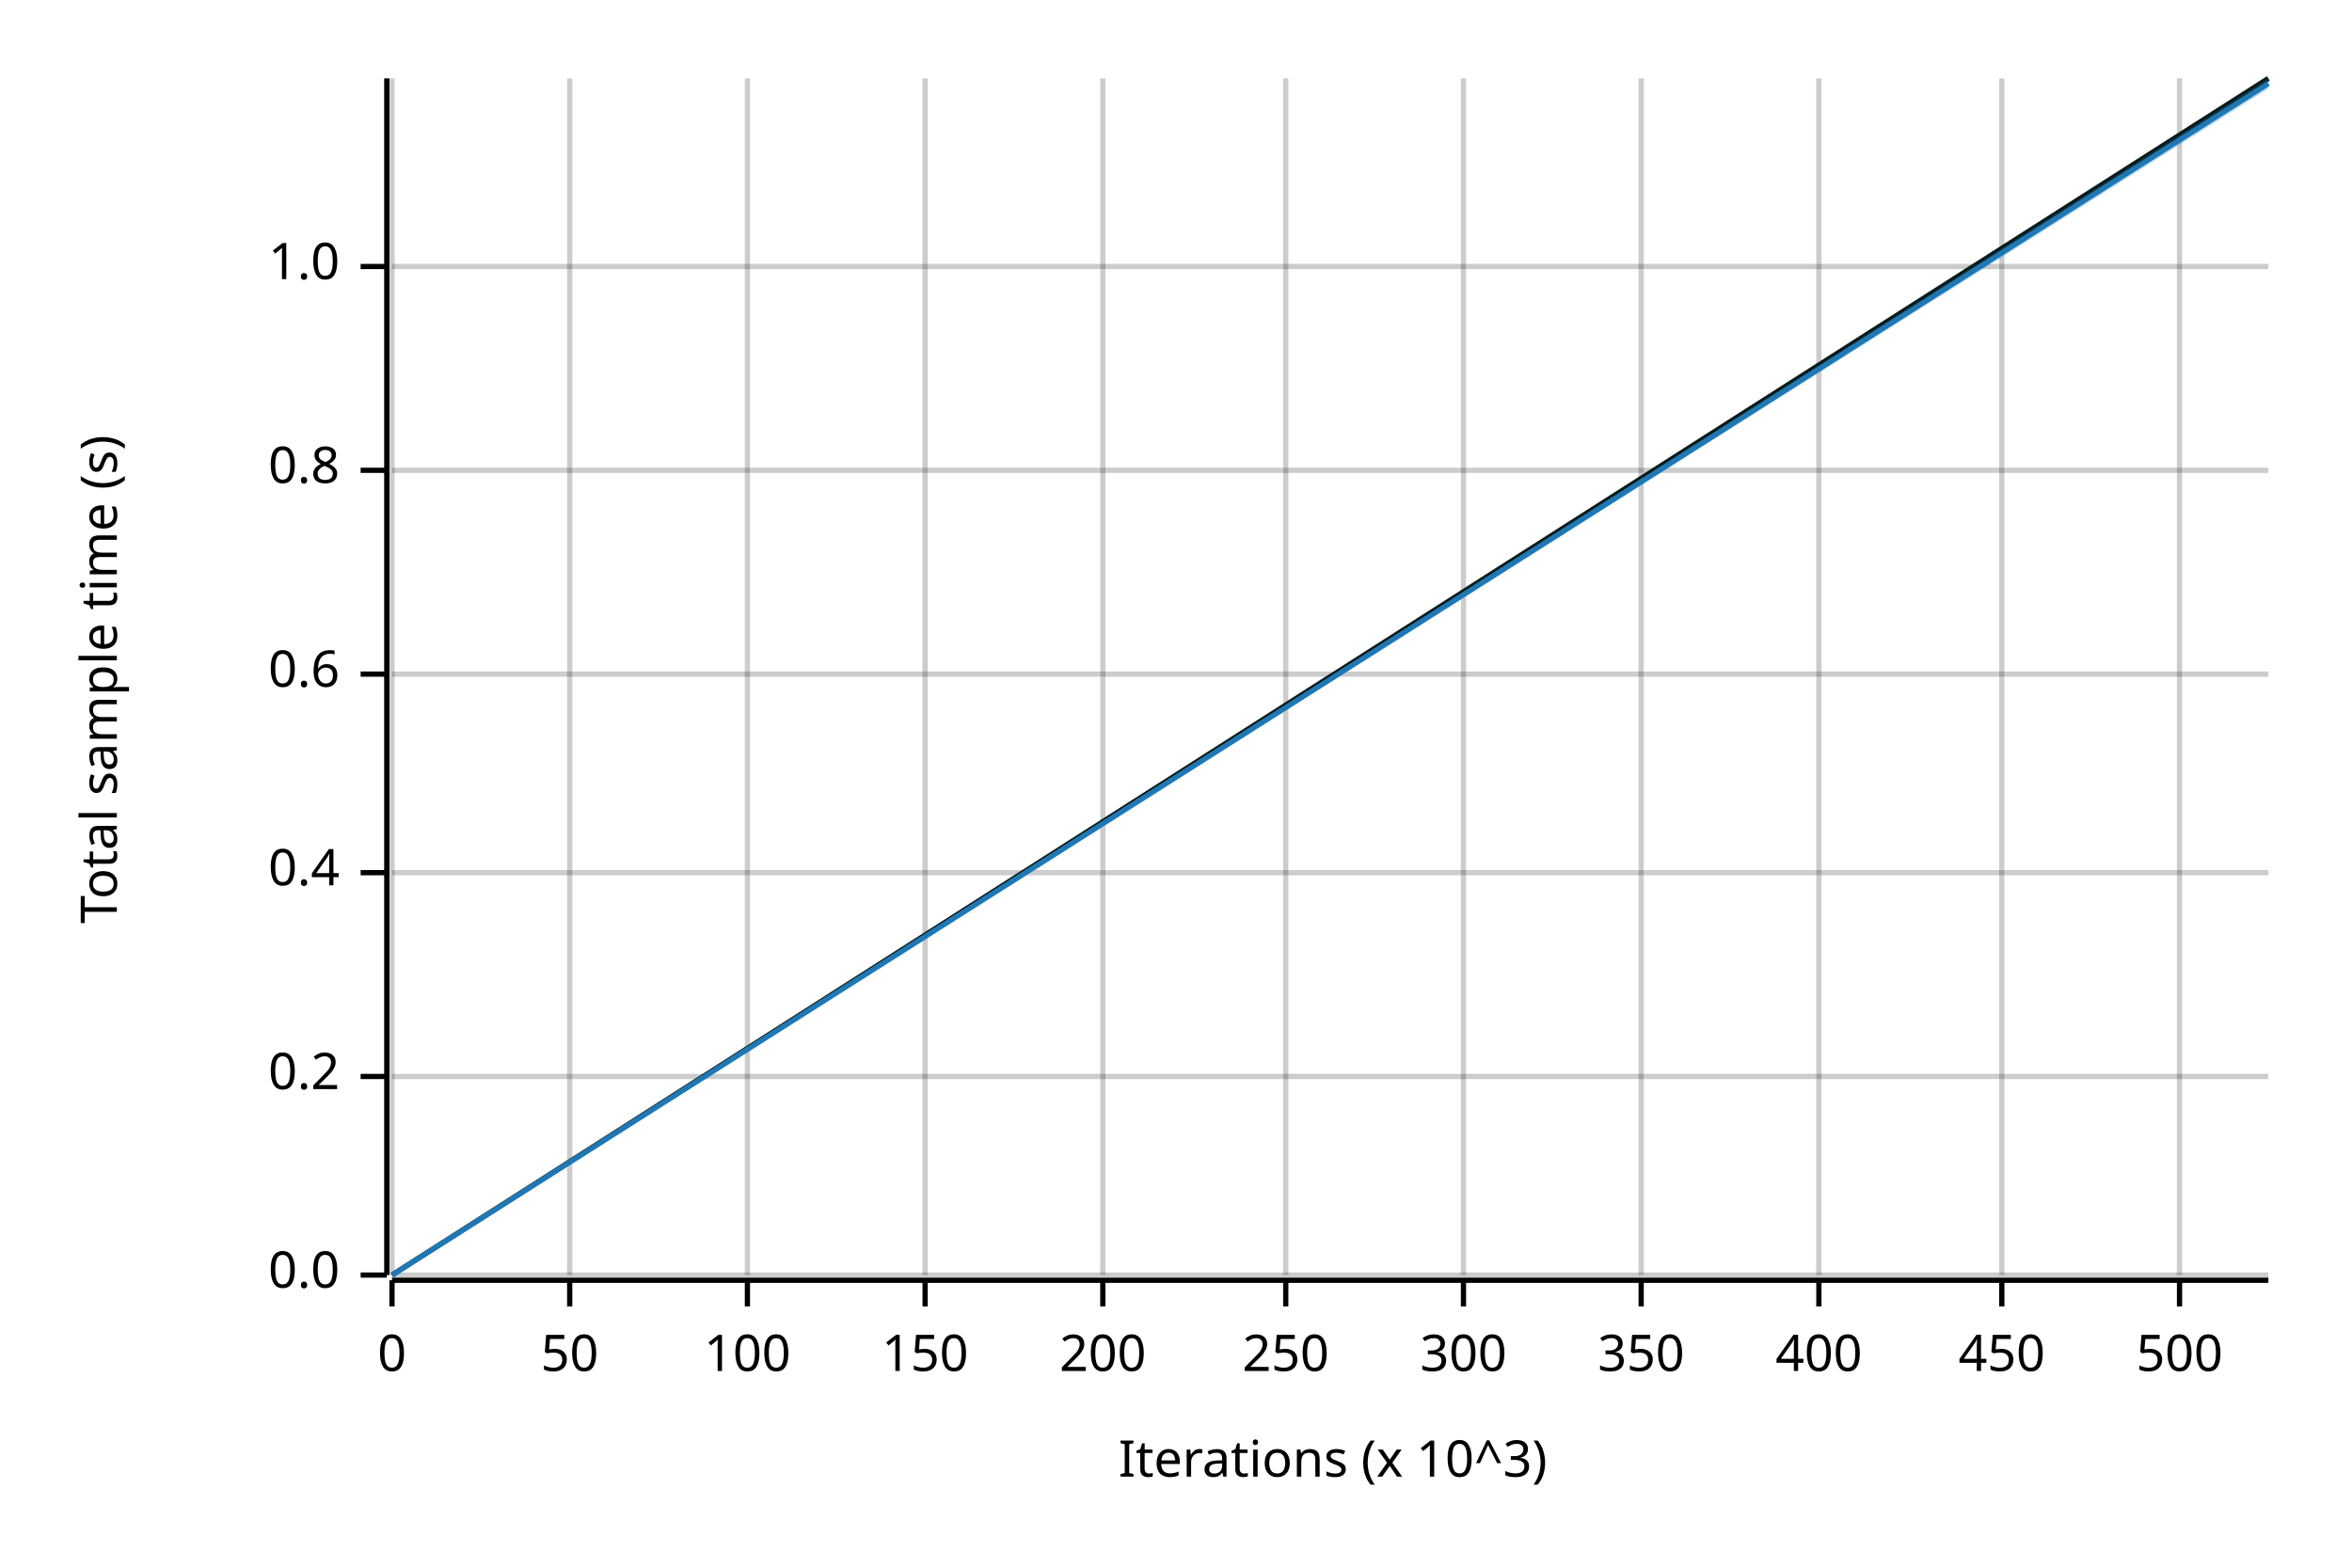
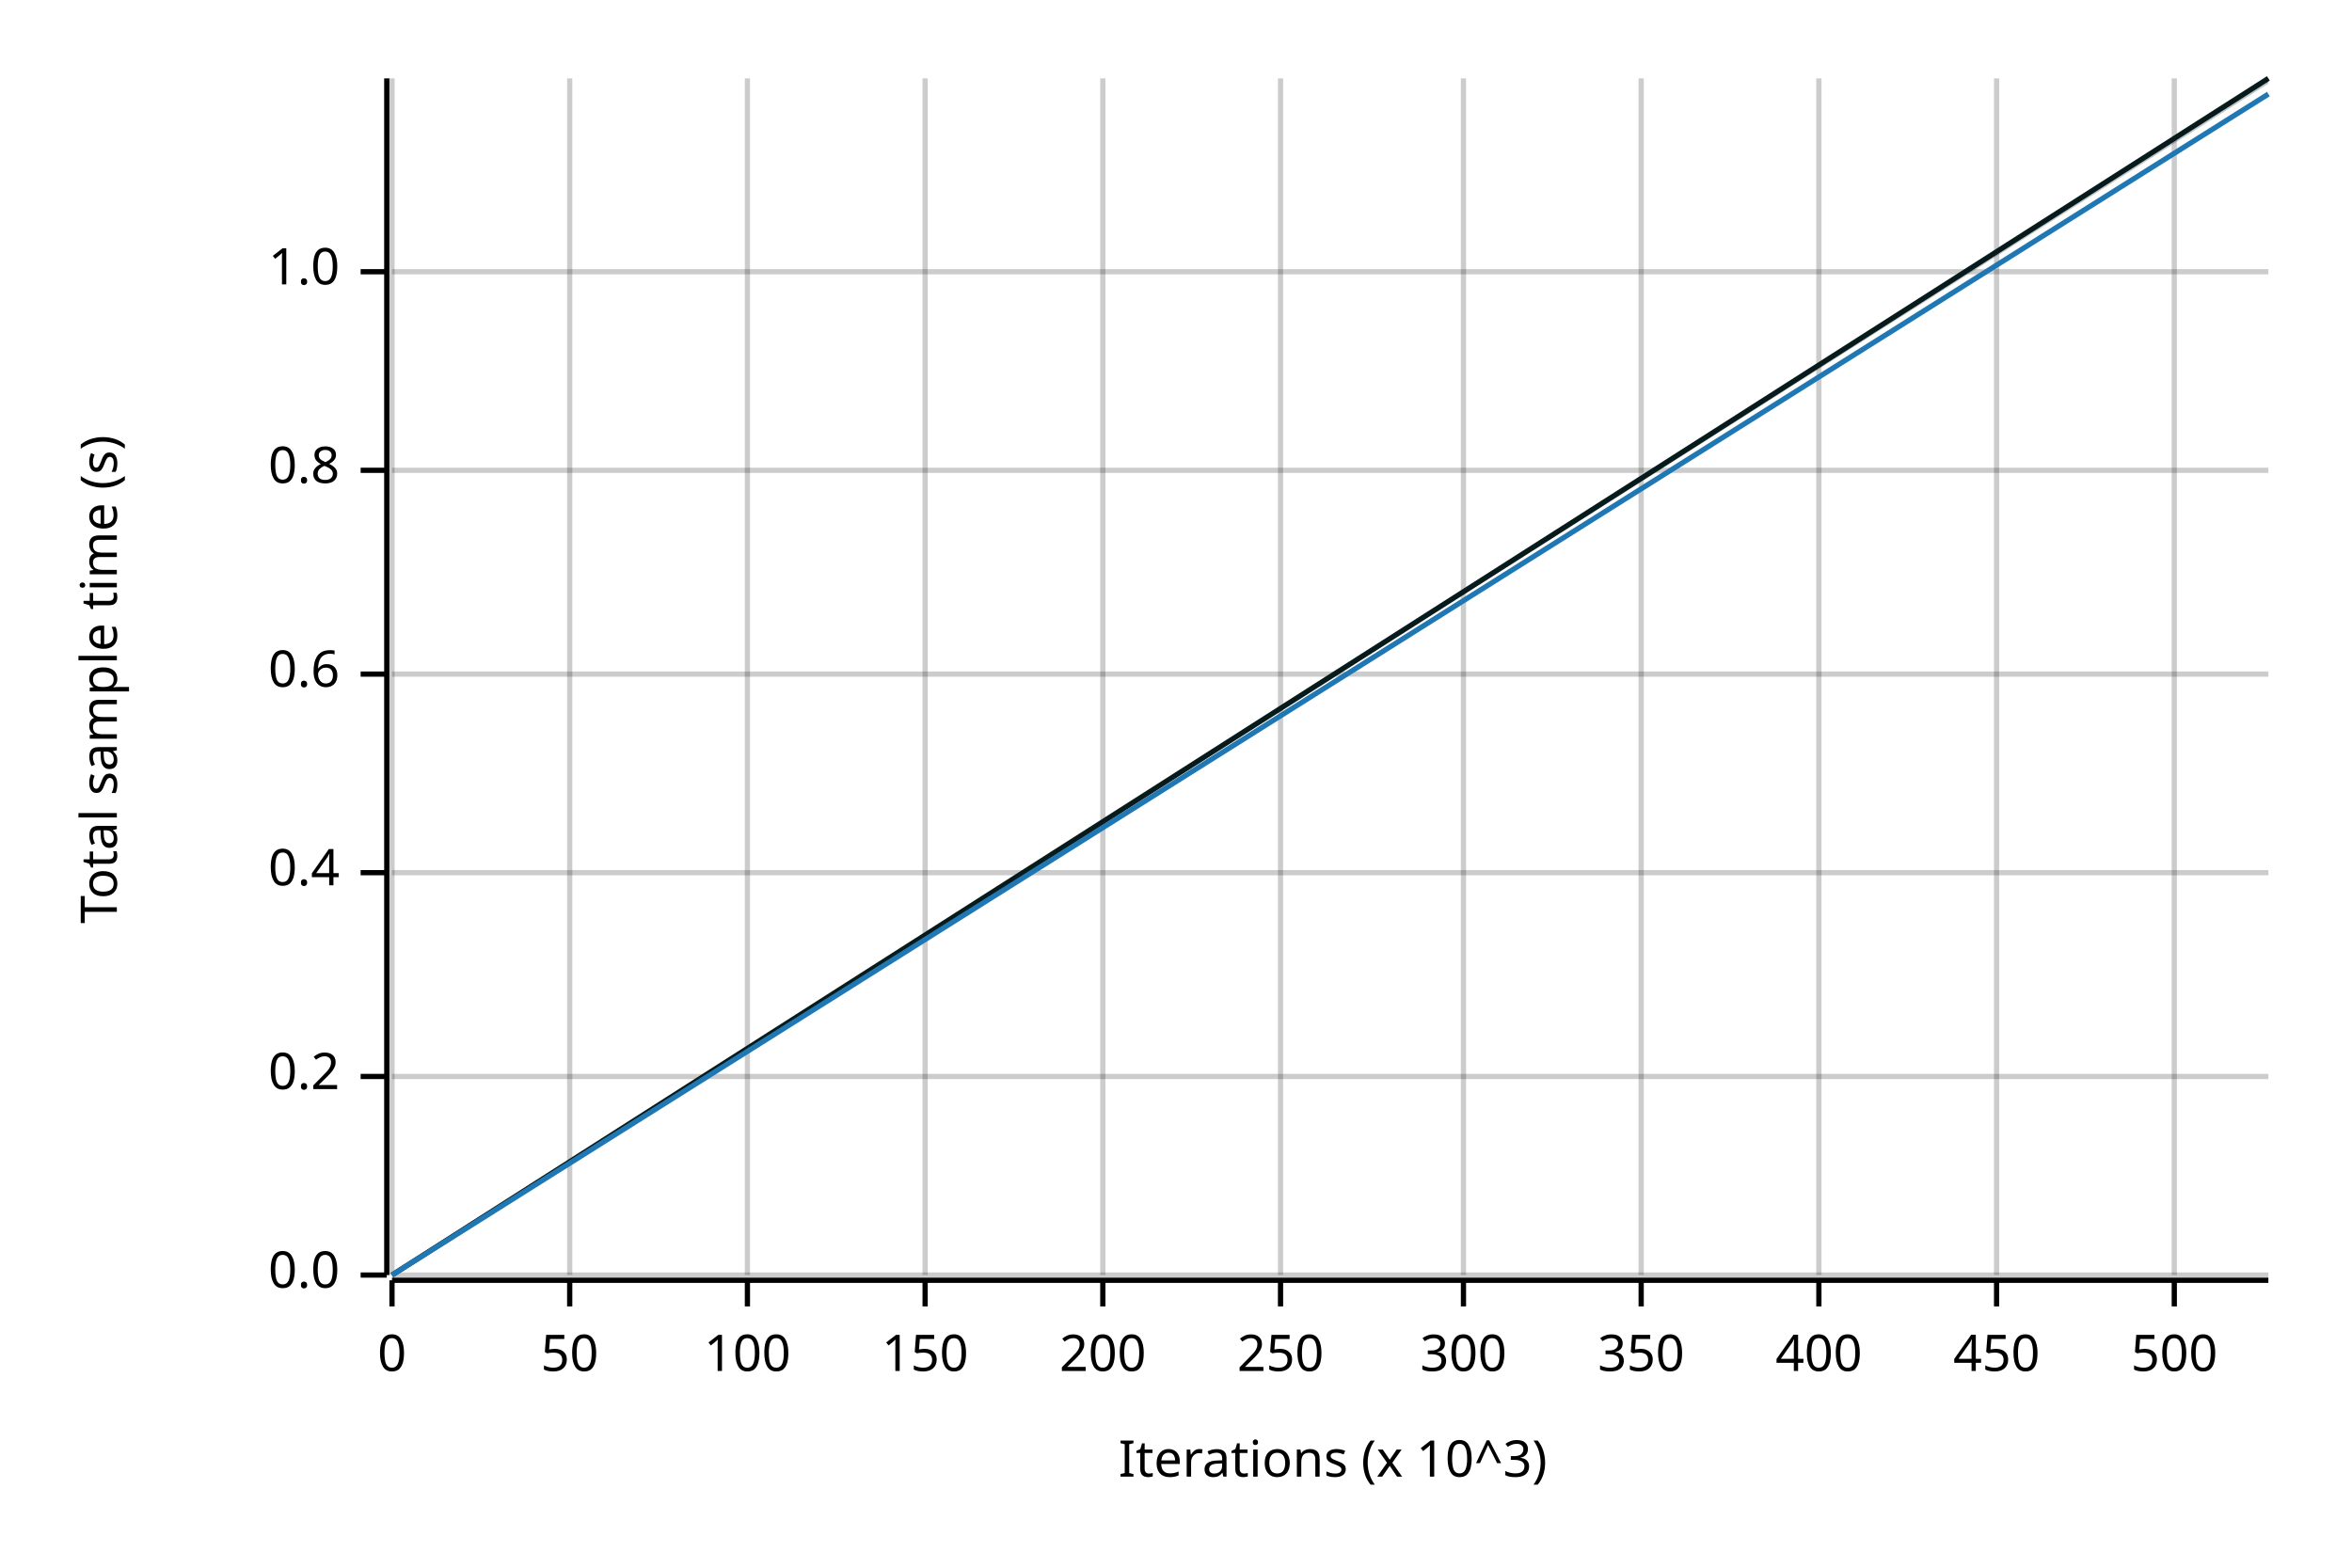
<svg xmlns="http://www.w3.org/2000/svg" width="450" height="300" viewBox="0 0 450 300">
  <text x="15" y="130" dy="0.76em" text-anchor="middle" font-family="sans-serif" font-size="9.677" opacity="1" fill="#000000" transform="rotate(270, 15, 130)">
Total sample time (s)
</text>
  <text x="255" y="285" dy="-0.5ex" text-anchor="middle" font-family="sans-serif" font-size="9.677" opacity="1" fill="#000000">
Iterations (x 10^3)
</text>
  <line opacity="0.2" stroke="#000000" stroke-width="1" x1="75" y1="244" x2="75" y2="15" />
  <line opacity="0.2" stroke="#000000" stroke-width="1" x1="109" y1="244" x2="109" y2="15" />
  <line opacity="0.2" stroke="#000000" stroke-width="1" x1="143" y1="244" x2="143" y2="15" />
  <line opacity="0.2" stroke="#000000" stroke-width="1" x1="177" y1="244" x2="177" y2="15" />
  <line opacity="0.2" stroke="#000000" stroke-width="1" x1="211" y1="244" x2="211" y2="15" />
-   <line opacity="0.2" stroke="#000000" stroke-width="1" x1="246" y1="244" x2="246" y2="15" />
+   <line opacity="0.2" stroke="#000000" stroke-width="1" x1="245" y1="244" x2="245" y2="15" />
  <line opacity="0.2" stroke="#000000" stroke-width="1" x1="280" y1="244" x2="280" y2="15" />
  <line opacity="0.2" stroke="#000000" stroke-width="1" x1="314" y1="244" x2="314" y2="15" />
  <line opacity="0.2" stroke="#000000" stroke-width="1" x1="348" y1="244" x2="348" y2="15" />
-   <line opacity="0.2" stroke="#000000" stroke-width="1" x1="383" y1="244" x2="383" y2="15" />
-   <line opacity="0.2" stroke="#000000" stroke-width="1" x1="417" y1="244" x2="417" y2="15" />
+   <line opacity="0.2" stroke="#000000" stroke-width="1" x1="382" y1="244" x2="382" y2="15" />
+   <line opacity="0.2" stroke="#000000" stroke-width="1" x1="416" y1="244" x2="416" y2="15" />
  <line opacity="0.2" stroke="#000000" stroke-width="1" x1="75" y1="244" x2="434" y2="244" />
  <line opacity="0.2" stroke="#000000" stroke-width="1" x1="75" y1="206" x2="434" y2="206" />
  <line opacity="0.2" stroke="#000000" stroke-width="1" x1="75" y1="167" x2="434" y2="167" />
  <line opacity="0.2" stroke="#000000" stroke-width="1" x1="75" y1="129" x2="434" y2="129" />
  <line opacity="0.2" stroke="#000000" stroke-width="1" x1="75" y1="90" x2="434" y2="90" />
-   <line opacity="0.2" stroke="#000000" stroke-width="1" x1="75" y1="51" x2="434" y2="51" />
+   <line opacity="0.2" stroke="#000000" stroke-width="1" x1="75" y1="52" x2="434" y2="52" />
  <polyline fill="none" opacity="1" stroke="#000000" stroke-width="1" points="74,15 74,244 " />
  <text x="65" y="244" dy="0.5ex" text-anchor="end" font-family="sans-serif" font-size="9.677" opacity="1" fill="#000000">
0.0
</text>
  <polyline fill="none" opacity="1" stroke="#000000" stroke-width="1" points="69,244 74,244 " />
  <text x="65" y="206" dy="0.5ex" text-anchor="end" font-family="sans-serif" font-size="9.677" opacity="1" fill="#000000">
0.2
</text>
  <polyline fill="none" opacity="1" stroke="#000000" stroke-width="1" points="69,206 74,206 " />
  <text x="65" y="167" dy="0.5ex" text-anchor="end" font-family="sans-serif" font-size="9.677" opacity="1" fill="#000000">
0.4
</text>
  <polyline fill="none" opacity="1" stroke="#000000" stroke-width="1" points="69,167 74,167 " />
  <text x="65" y="129" dy="0.5ex" text-anchor="end" font-family="sans-serif" font-size="9.677" opacity="1" fill="#000000">
0.6
</text>
  <polyline fill="none" opacity="1" stroke="#000000" stroke-width="1" points="69,129 74,129 " />
  <text x="65" y="90" dy="0.5ex" text-anchor="end" font-family="sans-serif" font-size="9.677" opacity="1" fill="#000000">
0.8
</text>
  <polyline fill="none" opacity="1" stroke="#000000" stroke-width="1" points="69,90 74,90 " />
-   <text x="65" y="51" dy="0.5ex" text-anchor="end" font-family="sans-serif" font-size="9.677" opacity="1" fill="#000000">
+   <text x="65" y="52" dy="0.5ex" text-anchor="end" font-family="sans-serif" font-size="9.677" opacity="1" fill="#000000">
1.0
</text>
-   <polyline fill="none" opacity="1" stroke="#000000" stroke-width="1" points="69,51 74,51 " />
+   <polyline fill="none" opacity="1" stroke="#000000" stroke-width="1" points="69,52 74,52 " />
  <polyline fill="none" opacity="1" stroke="#000000" stroke-width="1" points="75,245 434,245 " />
  <text x="75" y="255" dy="0.76em" text-anchor="middle" font-family="sans-serif" font-size="9.677" opacity="1" fill="#000000">
0
</text>
  <polyline fill="none" opacity="1" stroke="#000000" stroke-width="1" points="75,245 75,250 " />
  <text x="109" y="255" dy="0.76em" text-anchor="middle" font-family="sans-serif" font-size="9.677" opacity="1" fill="#000000">
50
</text>
  <polyline fill="none" opacity="1" stroke="#000000" stroke-width="1" points="109,245 109,250 " />
  <text x="143" y="255" dy="0.76em" text-anchor="middle" font-family="sans-serif" font-size="9.677" opacity="1" fill="#000000">
100
</text>
  <polyline fill="none" opacity="1" stroke="#000000" stroke-width="1" points="143,245 143,250 " />
  <text x="177" y="255" dy="0.76em" text-anchor="middle" font-family="sans-serif" font-size="9.677" opacity="1" fill="#000000">
150
</text>
  <polyline fill="none" opacity="1" stroke="#000000" stroke-width="1" points="177,245 177,250 " />
  <text x="211" y="255" dy="0.76em" text-anchor="middle" font-family="sans-serif" font-size="9.677" opacity="1" fill="#000000">
200
</text>
  <polyline fill="none" opacity="1" stroke="#000000" stroke-width="1" points="211,245 211,250 " />
-   <text x="246" y="255" dy="0.76em" text-anchor="middle" font-family="sans-serif" font-size="9.677" opacity="1" fill="#000000">
+   <text x="245" y="255" dy="0.76em" text-anchor="middle" font-family="sans-serif" font-size="9.677" opacity="1" fill="#000000">
250
</text>
-   <polyline fill="none" opacity="1" stroke="#000000" stroke-width="1" points="246,245 246,250 " />
+   <polyline fill="none" opacity="1" stroke="#000000" stroke-width="1" points="245,245 245,250 " />
  <text x="280" y="255" dy="0.76em" text-anchor="middle" font-family="sans-serif" font-size="9.677" opacity="1" fill="#000000">
300
</text>
  <polyline fill="none" opacity="1" stroke="#000000" stroke-width="1" points="280,245 280,250 " />
  <text x="314" y="255" dy="0.76em" text-anchor="middle" font-family="sans-serif" font-size="9.677" opacity="1" fill="#000000">
350
</text>
  <polyline fill="none" opacity="1" stroke="#000000" stroke-width="1" points="314,245 314,250 " />
  <text x="348" y="255" dy="0.76em" text-anchor="middle" font-family="sans-serif" font-size="9.677" opacity="1" fill="#000000">
400
</text>
  <polyline fill="none" opacity="1" stroke="#000000" stroke-width="1" points="348,245 348,250 " />
-   <text x="383" y="255" dy="0.76em" text-anchor="middle" font-family="sans-serif" font-size="9.677" opacity="1" fill="#000000">
+   <text x="382" y="255" dy="0.76em" text-anchor="middle" font-family="sans-serif" font-size="9.677" opacity="1" fill="#000000">
450
</text>
-   <polyline fill="none" opacity="1" stroke="#000000" stroke-width="1" points="383,245 383,250 " />
-   <text x="417" y="255" dy="0.76em" text-anchor="middle" font-family="sans-serif" font-size="9.677" opacity="1" fill="#000000">
+   <polyline fill="none" opacity="1" stroke="#000000" stroke-width="1" points="382,245 382,250 " />
+   <text x="416" y="255" dy="0.76em" text-anchor="middle" font-family="sans-serif" font-size="9.677" opacity="1" fill="#000000">
500
</text>
-   <polyline fill="none" opacity="1" stroke="#000000" stroke-width="1" points="417,245 417,250 " />
+   <polyline fill="none" opacity="1" stroke="#000000" stroke-width="1" points="416,245 416,250 " />
  <polyline fill="none" opacity="1" stroke="#071A1C" stroke-width="1" points="75,244 434,15 " />
  <polygon opacity="0.25" fill="#071A1C" points="75,244 434,16 434,15 " />
-   <polyline fill="none" opacity="1" stroke="#1F78B4" stroke-width="1" points="75,244 434,16 " />
-   <polygon opacity="0.25" fill="#1F78B4" points="75,244 434,17 434,15 " />
+   <polyline fill="none" opacity="1" stroke="#1F78B4" stroke-width="1" points="75,244 434,18 " />
+   <polygon opacity="0.25" fill="#1F78B4" points="75,244 434,18 434,18 " />
</svg>
